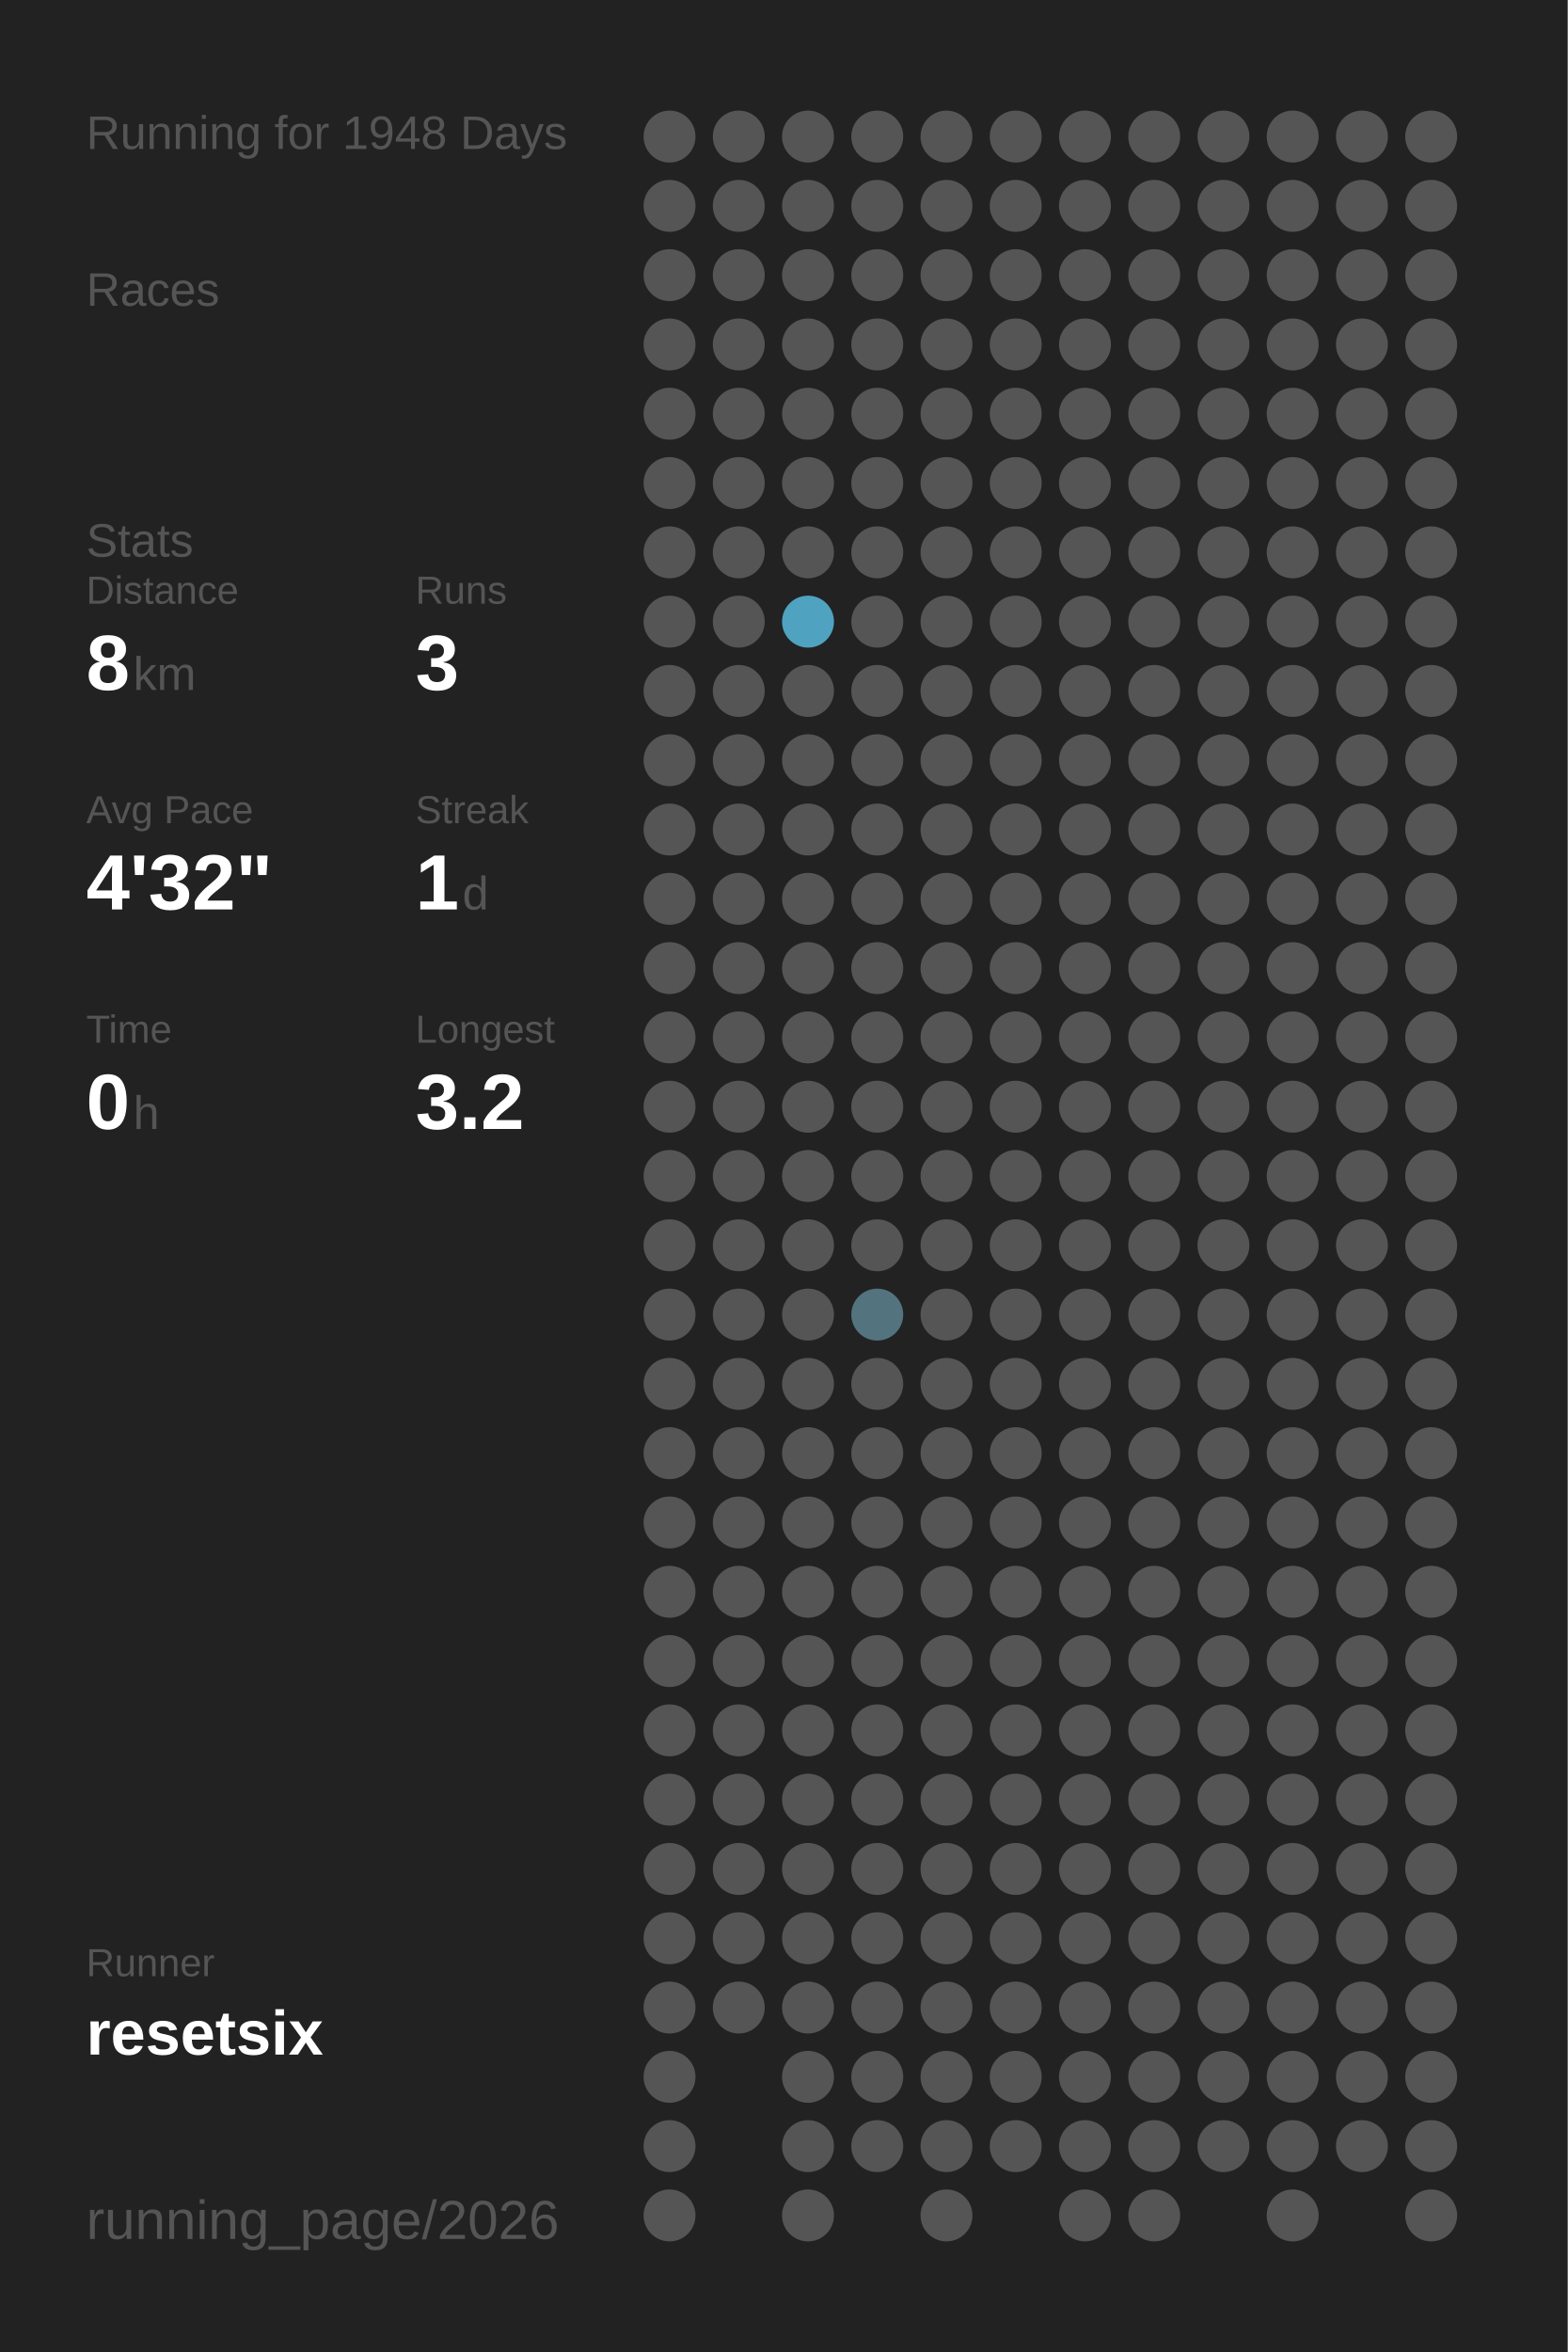
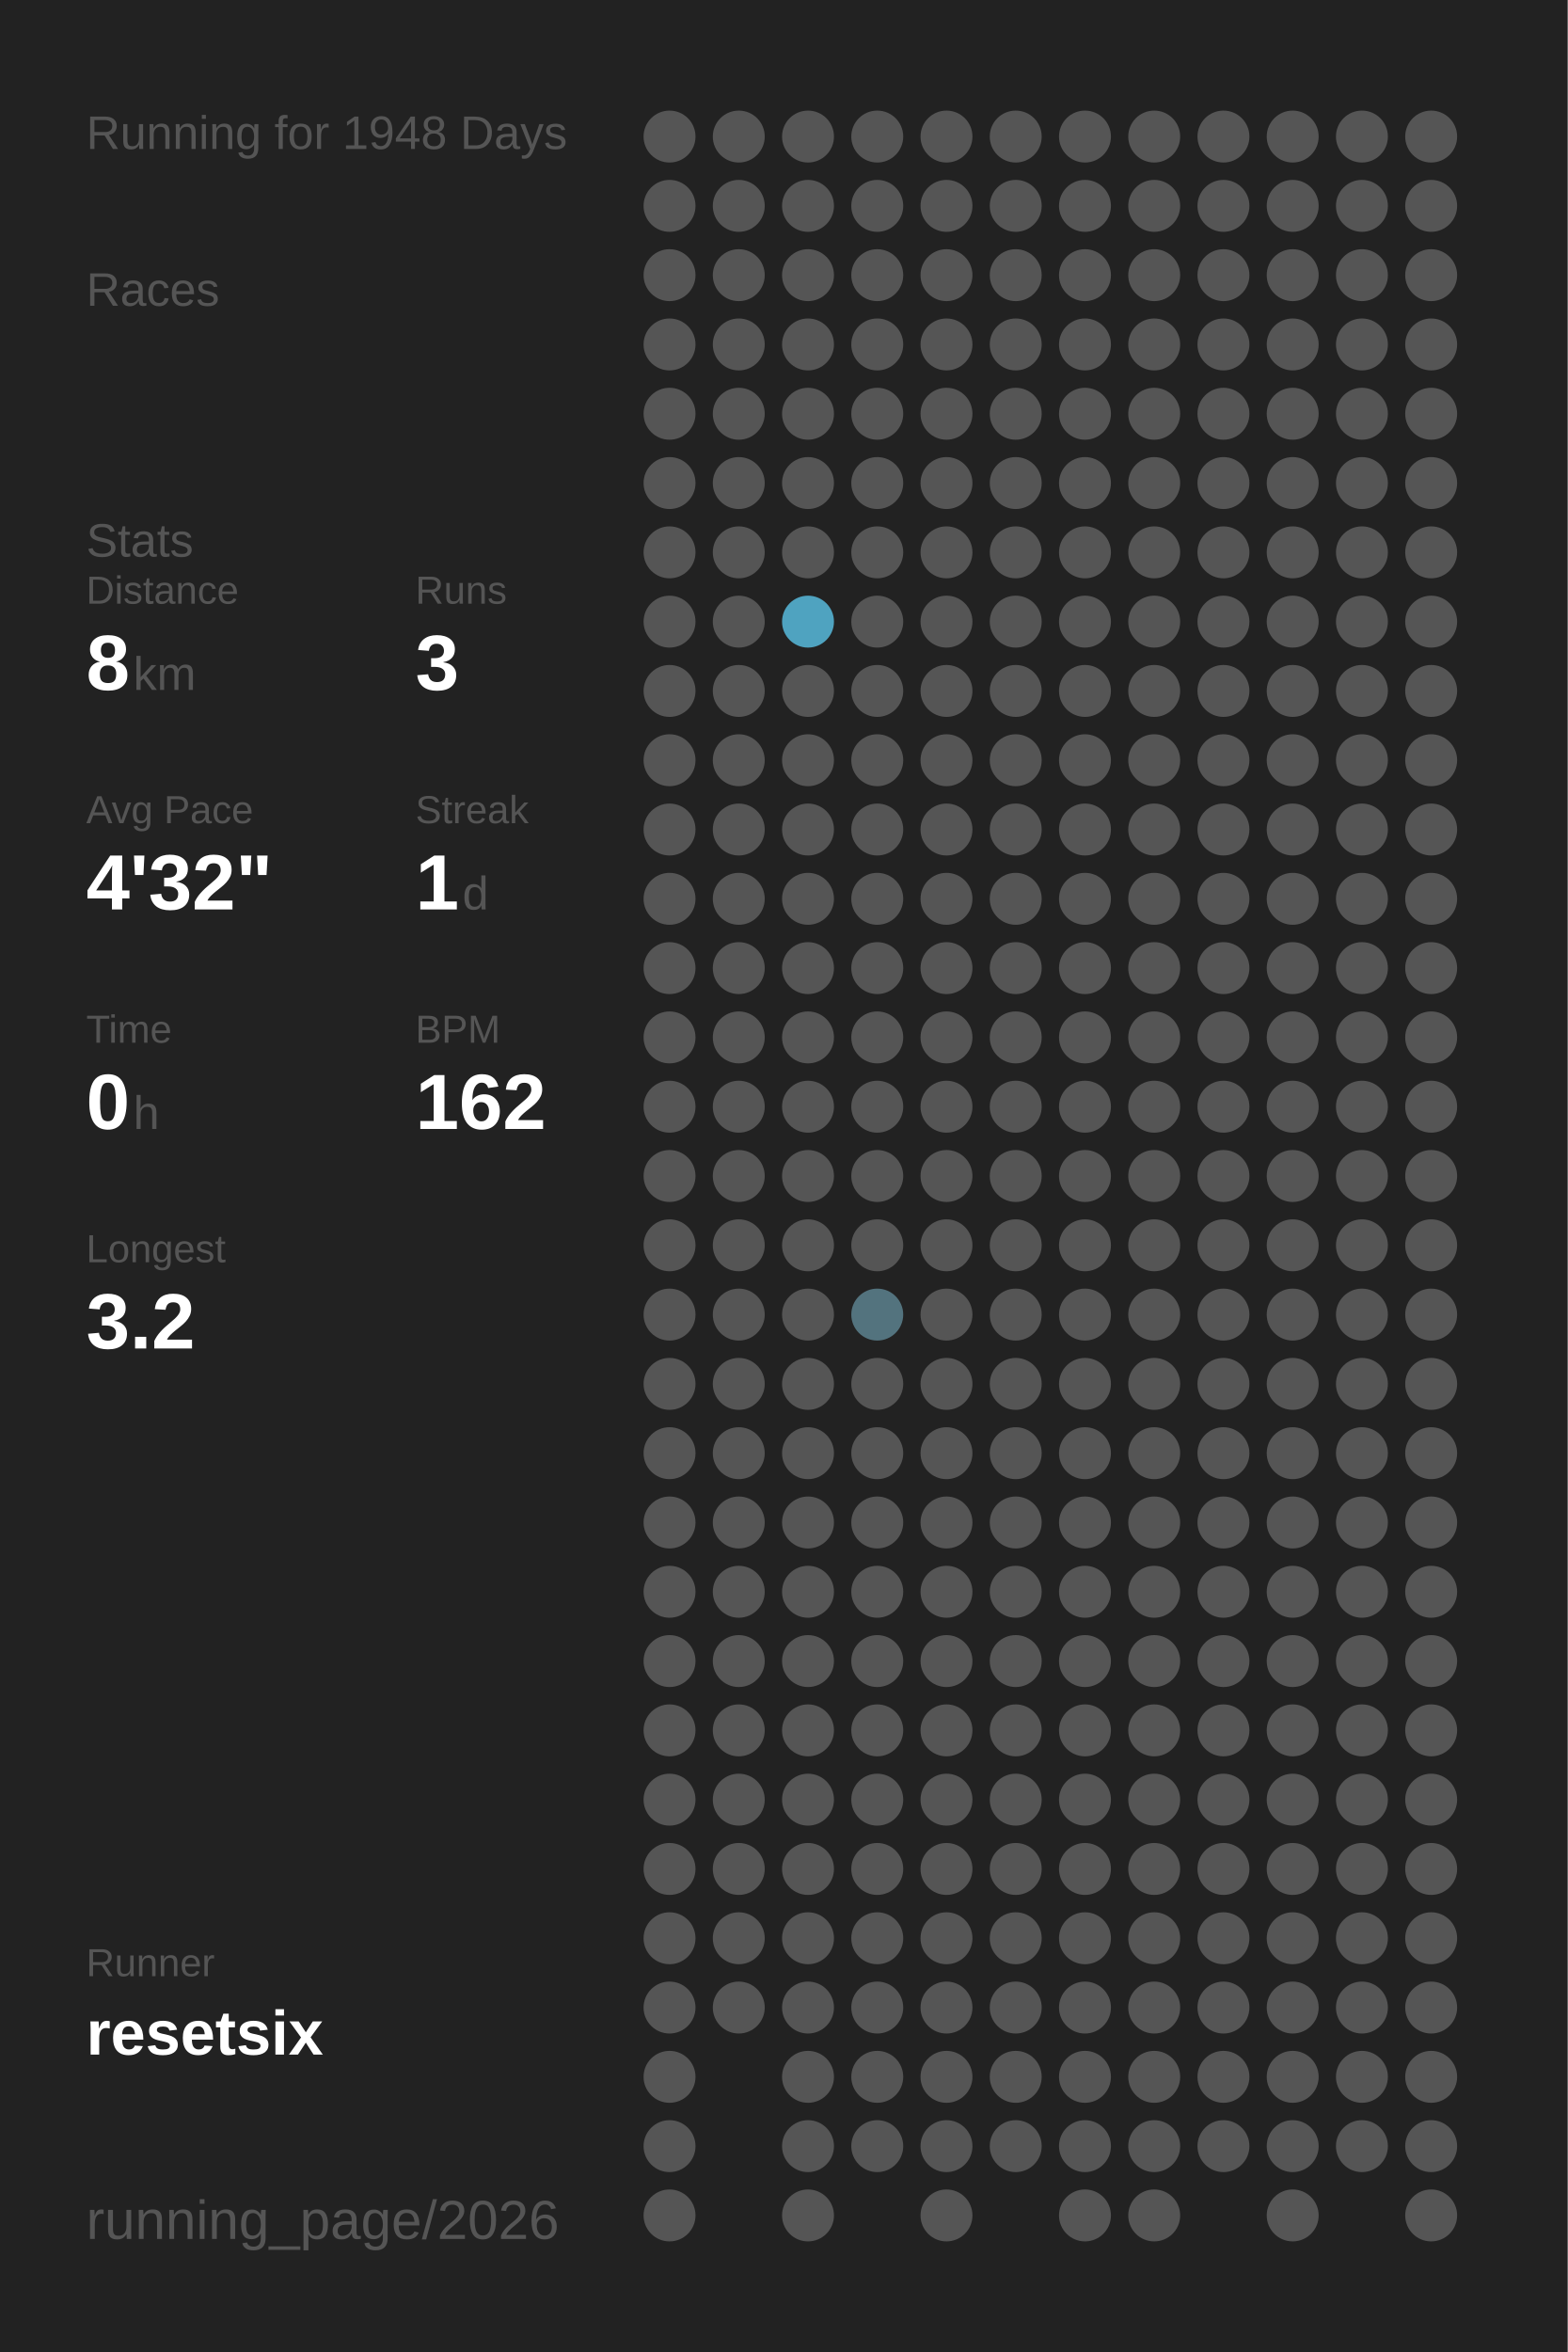
<svg xmlns="http://www.w3.org/2000/svg" baseProfile="full" height="300mm" version="1.1" viewBox="0,0,200,300" width="200mm">
  <defs />
  <rect fill="#222222" height="300" width="200" x="0" y="0" />
  <text fill="#555555" style="font-size:6px; font-family:Arial;" x="11" y="19">Running for 1948 Days</text>
  <text fill="#555555" style="font-size:6px; font-family:Arial;" x="11" y="39">Races</text>
  <text fill="#555555" style="font-size:6px; font-family:Arial;" x="11" y="71">Stats</text>
  <text fill="#555555" style="font-size:5px; font-family:Arial;" x="11" y="77">Distance</text>
  <text fill="#FFFFFF" style="font-size:10px; font-family:Arial; font-weight:bold;" x="11" y="88">8</text>
  <text fill="#555555" style="font-size:6px; font-family:Arial;" x="17" y="88">km</text>
  <text fill="#555555" style="font-size:5px; font-family:Arial;" x="53" y="77">Runs</text>
  <text fill="#FFFFFF" style="font-size:10px; font-family:Arial; font-weight:bold;" x="53" y="88">3</text>
  <text fill="#555555" style="font-size:5px; font-family:Arial;" x="11" y="105">Avg Pace</text>
  <text fill="#FFFFFF" style="font-size:10px; font-family:Arial; font-weight:bold;" x="11" y="116">4'32"</text>
  <text fill="#555555" style="font-size:5px; font-family:Arial;" x="53" y="105">Streak</text>
  <text fill="#FFFFFF" style="font-size:10px; font-family:Arial; font-weight:bold;" x="53" y="116">1</text>
  <text fill="#555555" style="font-size:6px; font-family:Arial;" x="59" y="116">d</text>
  <text fill="#555555" style="font-size:5px; font-family:Arial;" x="11" y="133">Time</text>
  <text fill="#FFFFFF" style="font-size:10px; font-family:Arial; font-weight:bold;" x="11" y="144">0</text>
  <text fill="#555555" style="font-size:6px; font-family:Arial;" x="17" y="144">h</text>
-   <text fill="#555555" style="font-size:5px; font-family:Arial;" x="53" y="133">Longest</text>
-   <text fill="#FFFFFF" style="font-size:10px; font-family:Arial; font-weight:bold;" x="53" y="144">3.2</text>
+   <text fill="#555555" style="font-size:5px; font-family:Arial;" x="53" y="133">BPM</text>
+   <text fill="#FFFFFF" style="font-size:10px; font-family:Arial; font-weight:bold;" x="53" y="144">162</text>
+   <text fill="#555555" style="font-size:5px; font-family:Arial;" x="11" y="161">Longest</text>
+   <text fill="#FFFFFF" style="font-size:10px; font-family:Arial; font-weight:bold;" x="11" y="172">3.2</text>
  <text fill="#555555" style="font-size:5px; font-family:Arial;" x="11" y="252.065">Runner</text>
  <text fill="#FFFFFF" style="font-size:8px; font-family:Arial; font-weight:bold;" x="11" y="262.065">resetsix</text>
  <text fill="#555555" style="font-size:7px; font-family:Arial;" x="11" y="285.581">running_page/2026</text>
  <circle cx="85.417" cy="17.419" fill="#555555" r="3.312" />
  <circle cx="85.417" cy="26.258" fill="#555555" r="3.312" />
  <circle cx="85.417" cy="35.097" fill="#555555" r="3.312" />
  <circle cx="85.417" cy="43.935" fill="#555555" r="3.312" />
  <circle cx="85.417" cy="52.774" fill="#555555" r="3.312" />
  <circle cx="85.417" cy="61.613" fill="#555555" r="3.312" />
  <circle cx="85.417" cy="70.452" fill="#555555" r="3.312" />
  <circle cx="85.417" cy="79.29" fill="#555555" r="3.312" />
  <circle cx="85.417" cy="88.129" fill="#555555" r="3.312" />
  <circle cx="85.417" cy="96.968" fill="#555555" r="3.312" />
  <circle cx="85.417" cy="105.806" fill="#555555" r="3.312" />
  <circle cx="85.417" cy="114.645" fill="#555555" r="3.312" />
  <circle cx="85.417" cy="123.484" fill="#555555" r="3.312" />
  <circle cx="85.417" cy="132.323" fill="#555555" r="3.312" />
  <circle cx="85.417" cy="141.161" fill="#555555" r="3.312" />
  <circle cx="85.417" cy="150" fill="#555555" r="3.312" />
  <circle cx="85.417" cy="158.839" fill="#555555" r="3.312" />
  <circle cx="85.417" cy="167.677" fill="#555555" r="3.312" />
  <circle cx="85.417" cy="176.516" fill="#555555" r="3.312" />
  <circle cx="85.417" cy="185.355" fill="#555555" r="3.312" />
  <circle cx="85.417" cy="194.194" fill="#555555" r="3.312" />
  <circle cx="85.417" cy="203.032" fill="#555555" r="3.312" />
  <circle cx="85.417" cy="211.871" fill="#555555" r="3.312" />
  <circle cx="85.417" cy="220.71" fill="#555555" r="3.312" />
  <circle cx="85.417" cy="229.548" fill="#555555" r="3.312" />
  <circle cx="85.417" cy="238.387" fill="#555555" r="3.312" />
  <circle cx="85.417" cy="247.226" fill="#555555" r="3.312" />
  <circle cx="85.417" cy="256.065" fill="#555555" r="3.312" />
  <circle cx="85.417" cy="264.903" fill="#555555" r="3.312" />
  <circle cx="85.417" cy="273.742" fill="#555555" r="3.312" />
  <circle cx="85.417" cy="282.581" fill="#555555" r="3.312" />
  <circle cx="94.25" cy="17.419" fill="#555555" r="3.312" />
  <circle cx="94.25" cy="26.258" fill="#555555" r="3.312" />
  <circle cx="94.25" cy="35.097" fill="#555555" r="3.312" />
  <circle cx="94.25" cy="43.935" fill="#555555" r="3.312" />
  <circle cx="94.25" cy="52.774" fill="#555555" r="3.312" />
  <circle cx="94.25" cy="61.613" fill="#555555" r="3.312" />
  <circle cx="94.25" cy="70.452" fill="#555555" r="3.312" />
  <circle cx="94.25" cy="79.29" fill="#555555" r="3.312" />
  <circle cx="94.25" cy="88.129" fill="#555555" r="3.312" />
  <circle cx="94.25" cy="96.968" fill="#555555" r="3.312" />
  <circle cx="94.25" cy="105.806" fill="#555555" r="3.312" />
  <circle cx="94.25" cy="114.645" fill="#555555" r="3.312" />
  <circle cx="94.25" cy="123.484" fill="#555555" r="3.312" />
  <circle cx="94.25" cy="132.323" fill="#555555" r="3.312" />
  <circle cx="94.25" cy="141.161" fill="#555555" r="3.312" />
  <circle cx="94.25" cy="150" fill="#555555" r="3.312" />
  <circle cx="94.25" cy="158.839" fill="#555555" r="3.312" />
  <circle cx="94.25" cy="167.677" fill="#555555" r="3.312" />
  <circle cx="94.25" cy="176.516" fill="#555555" r="3.312" />
  <circle cx="94.25" cy="185.355" fill="#555555" r="3.312" />
  <circle cx="94.25" cy="194.194" fill="#555555" r="3.312" />
  <circle cx="94.25" cy="203.032" fill="#555555" r="3.312" />
  <circle cx="94.25" cy="211.871" fill="#555555" r="3.312" />
  <circle cx="94.25" cy="220.71" fill="#555555" r="3.312" />
  <circle cx="94.25" cy="229.548" fill="#555555" r="3.312" />
  <circle cx="94.25" cy="238.387" fill="#555555" r="3.312" />
  <circle cx="94.25" cy="247.226" fill="#555555" r="3.312" />
  <circle cx="94.25" cy="256.065" fill="#555555" r="3.312" />
  <circle cx="103.083" cy="17.419" fill="#555555" r="3.312" />
  <circle cx="103.083" cy="26.258" fill="#555555" r="3.312" />
  <circle cx="103.083" cy="35.097" fill="#555555" r="3.312" />
  <circle cx="103.083" cy="43.935" fill="#555555" r="3.312" />
  <circle cx="103.083" cy="52.774" fill="#555555" r="3.312" />
  <circle cx="103.083" cy="61.613" fill="#555555" r="3.312" />
  <circle cx="103.083" cy="70.452" fill="#555555" r="3.312" />
  <circle cx="103.083" cy="79.29" fill="#4fa3c0" r="3.312" />
  <circle cx="103.083" cy="88.129" fill="#555555" r="3.312" />
  <circle cx="103.083" cy="96.968" fill="#555555" r="3.312" />
  <circle cx="103.083" cy="105.806" fill="#555555" r="3.312" />
  <circle cx="103.083" cy="114.645" fill="#555555" r="3.312" />
  <circle cx="103.083" cy="123.484" fill="#555555" r="3.312" />
  <circle cx="103.083" cy="132.323" fill="#555555" r="3.312" />
  <circle cx="103.083" cy="141.161" fill="#555555" r="3.312" />
  <circle cx="103.083" cy="150" fill="#555555" r="3.312" />
  <circle cx="103.083" cy="158.839" fill="#555555" r="3.312" />
  <circle cx="103.083" cy="167.677" fill="#555555" r="3.312" />
  <circle cx="103.083" cy="176.516" fill="#555555" r="3.312" />
  <circle cx="103.083" cy="185.355" fill="#555555" r="3.312" />
  <circle cx="103.083" cy="194.194" fill="#555555" r="3.312" />
  <circle cx="103.083" cy="203.032" fill="#555555" r="3.312" />
  <circle cx="103.083" cy="211.871" fill="#555555" r="3.312" />
  <circle cx="103.083" cy="220.71" fill="#555555" r="3.312" />
  <circle cx="103.083" cy="229.548" fill="#555555" r="3.312" />
  <circle cx="103.083" cy="238.387" fill="#555555" r="3.312" />
  <circle cx="103.083" cy="247.226" fill="#555555" r="3.312" />
  <circle cx="103.083" cy="256.065" fill="#555555" r="3.312" />
  <circle cx="103.083" cy="264.903" fill="#555555" r="3.312" />
  <circle cx="103.083" cy="273.742" fill="#555555" r="3.312" />
  <circle cx="103.083" cy="282.581" fill="#555555" r="3.312" />
  <circle cx="111.917" cy="17.419" fill="#555555" r="3.312" />
  <circle cx="111.917" cy="26.258" fill="#555555" r="3.312" />
  <circle cx="111.917" cy="35.097" fill="#555555" r="3.312" />
  <circle cx="111.917" cy="43.935" fill="#555555" r="3.312" />
  <circle cx="111.917" cy="52.774" fill="#555555" r="3.312" />
  <circle cx="111.917" cy="61.613" fill="#555555" r="3.312" />
  <circle cx="111.917" cy="70.452" fill="#555555" r="3.312" />
  <circle cx="111.917" cy="79.29" fill="#555555" r="3.312" />
  <circle cx="111.917" cy="88.129" fill="#555555" r="3.312" />
  <circle cx="111.917" cy="96.968" fill="#555555" r="3.312" />
  <circle cx="111.917" cy="105.806" fill="#555555" r="3.312" />
  <circle cx="111.917" cy="114.645" fill="#555555" r="3.312" />
  <circle cx="111.917" cy="123.484" fill="#555555" r="3.312" />
  <circle cx="111.917" cy="132.323" fill="#555555" r="3.312" />
  <circle cx="111.917" cy="141.161" fill="#555555" r="3.312" />
  <circle cx="111.917" cy="150" fill="#555555" r="3.312" />
  <circle cx="111.917" cy="158.839" fill="#555555" r="3.312" />
  <circle cx="111.917" cy="167.677" fill="#53737e" r="3.312" />
  <circle cx="111.917" cy="176.516" fill="#555555" r="3.312" />
  <circle cx="111.917" cy="185.355" fill="#555555" r="3.312" />
  <circle cx="111.917" cy="194.194" fill="#555555" r="3.312" />
  <circle cx="111.917" cy="203.032" fill="#555555" r="3.312" />
  <circle cx="111.917" cy="211.871" fill="#555555" r="3.312" />
  <circle cx="111.917" cy="220.71" fill="#555555" r="3.312" />
  <circle cx="111.917" cy="229.548" fill="#555555" r="3.312" />
  <circle cx="111.917" cy="238.387" fill="#555555" r="3.312" />
  <circle cx="111.917" cy="247.226" fill="#555555" r="3.312" />
  <circle cx="111.917" cy="256.065" fill="#555555" r="3.312" />
  <circle cx="111.917" cy="264.903" fill="#555555" r="3.312" />
  <circle cx="111.917" cy="273.742" fill="#555555" r="3.312" />
  <circle cx="120.75" cy="17.419" fill="#555555" r="3.312" />
  <circle cx="120.75" cy="26.258" fill="#555555" r="3.312" />
  <circle cx="120.75" cy="35.097" fill="#555555" r="3.312" />
  <circle cx="120.75" cy="43.935" fill="#555555" r="3.312" />
  <circle cx="120.75" cy="52.774" fill="#555555" r="3.312" />
  <circle cx="120.75" cy="61.613" fill="#555555" r="3.312" />
  <circle cx="120.75" cy="70.452" fill="#555555" r="3.312" />
  <circle cx="120.75" cy="79.29" fill="#555555" r="3.312" />
  <circle cx="120.75" cy="88.129" fill="#555555" r="3.312" />
  <circle cx="120.75" cy="96.968" fill="#555555" r="3.312" />
  <circle cx="120.75" cy="105.806" fill="#555555" r="3.312" />
  <circle cx="120.75" cy="114.645" fill="#555555" r="3.312" />
  <circle cx="120.75" cy="123.484" fill="#555555" r="3.312" />
  <circle cx="120.75" cy="132.323" fill="#555555" r="3.312" />
  <circle cx="120.75" cy="141.161" fill="#555555" r="3.312" />
  <circle cx="120.75" cy="150" fill="#555555" r="3.312" />
  <circle cx="120.75" cy="158.839" fill="#555555" r="3.312" />
  <circle cx="120.75" cy="167.677" fill="#555555" r="3.312" />
  <circle cx="120.75" cy="176.516" fill="#555555" r="3.312" />
  <circle cx="120.75" cy="185.355" fill="#555555" r="3.312" />
  <circle cx="120.75" cy="194.194" fill="#555555" r="3.312" />
  <circle cx="120.75" cy="203.032" fill="#555555" r="3.312" />
  <circle cx="120.75" cy="211.871" fill="#555555" r="3.312" />
  <circle cx="120.75" cy="220.71" fill="#555555" r="3.312" />
  <circle cx="120.75" cy="229.548" fill="#555555" r="3.312" />
  <circle cx="120.75" cy="238.387" fill="#555555" r="3.312" />
  <circle cx="120.75" cy="247.226" fill="#555555" r="3.312" />
  <circle cx="120.75" cy="256.065" fill="#555555" r="3.312" />
  <circle cx="120.75" cy="264.903" fill="#555555" r="3.312" />
  <circle cx="120.75" cy="273.742" fill="#555555" r="3.312" />
  <circle cx="120.75" cy="282.581" fill="#555555" r="3.312" />
  <circle cx="129.583" cy="17.419" fill="#555555" r="3.312" />
  <circle cx="129.583" cy="26.258" fill="#555555" r="3.312" />
  <circle cx="129.583" cy="35.097" fill="#555555" r="3.312" />
  <circle cx="129.583" cy="43.935" fill="#555555" r="3.312" />
  <circle cx="129.583" cy="52.774" fill="#555555" r="3.312" />
  <circle cx="129.583" cy="61.613" fill="#555555" r="3.312" />
  <circle cx="129.583" cy="70.452" fill="#555555" r="3.312" />
  <circle cx="129.583" cy="79.29" fill="#555555" r="3.312" />
  <circle cx="129.583" cy="88.129" fill="#555555" r="3.312" />
  <circle cx="129.583" cy="96.968" fill="#555555" r="3.312" />
  <circle cx="129.583" cy="105.806" fill="#555555" r="3.312" />
  <circle cx="129.583" cy="114.645" fill="#555555" r="3.312" />
  <circle cx="129.583" cy="123.484" fill="#555555" r="3.312" />
  <circle cx="129.583" cy="132.323" fill="#555555" r="3.312" />
  <circle cx="129.583" cy="141.161" fill="#555555" r="3.312" />
  <circle cx="129.583" cy="150" fill="#555555" r="3.312" />
  <circle cx="129.583" cy="158.839" fill="#555555" r="3.312" />
  <circle cx="129.583" cy="167.677" fill="#555555" r="3.312" />
  <circle cx="129.583" cy="176.516" fill="#555555" r="3.312" />
  <circle cx="129.583" cy="185.355" fill="#555555" r="3.312" />
  <circle cx="129.583" cy="194.194" fill="#555555" r="3.312" />
  <circle cx="129.583" cy="203.032" fill="#555555" r="3.312" />
  <circle cx="129.583" cy="211.871" fill="#555555" r="3.312" />
  <circle cx="129.583" cy="220.71" fill="#555555" r="3.312" />
  <circle cx="129.583" cy="229.548" fill="#555555" r="3.312" />
  <circle cx="129.583" cy="238.387" fill="#555555" r="3.312" />
  <circle cx="129.583" cy="247.226" fill="#555555" r="3.312" />
  <circle cx="129.583" cy="256.065" fill="#555555" r="3.312" />
  <circle cx="129.583" cy="264.903" fill="#555555" r="3.312" />
  <circle cx="129.583" cy="273.742" fill="#555555" r="3.312" />
  <circle cx="138.417" cy="17.419" fill="#555555" r="3.312" />
  <circle cx="138.417" cy="26.258" fill="#555555" r="3.312" />
  <circle cx="138.417" cy="35.097" fill="#555555" r="3.312" />
  <circle cx="138.417" cy="43.935" fill="#555555" r="3.312" />
  <circle cx="138.417" cy="52.774" fill="#555555" r="3.312" />
  <circle cx="138.417" cy="61.613" fill="#555555" r="3.312" />
  <circle cx="138.417" cy="70.452" fill="#555555" r="3.312" />
  <circle cx="138.417" cy="79.29" fill="#555555" r="3.312" />
  <circle cx="138.417" cy="88.129" fill="#555555" r="3.312" />
  <circle cx="138.417" cy="96.968" fill="#555555" r="3.312" />
  <circle cx="138.417" cy="105.806" fill="#555555" r="3.312" />
  <circle cx="138.417" cy="114.645" fill="#555555" r="3.312" />
  <circle cx="138.417" cy="123.484" fill="#555555" r="3.312" />
  <circle cx="138.417" cy="132.323" fill="#555555" r="3.312" />
  <circle cx="138.417" cy="141.161" fill="#555555" r="3.312" />
  <circle cx="138.417" cy="150" fill="#555555" r="3.312" />
  <circle cx="138.417" cy="158.839" fill="#555555" r="3.312" />
  <circle cx="138.417" cy="167.677" fill="#555555" r="3.312" />
  <circle cx="138.417" cy="176.516" fill="#555555" r="3.312" />
  <circle cx="138.417" cy="185.355" fill="#555555" r="3.312" />
  <circle cx="138.417" cy="194.194" fill="#555555" r="3.312" />
  <circle cx="138.417" cy="203.032" fill="#555555" r="3.312" />
  <circle cx="138.417" cy="211.871" fill="#555555" r="3.312" />
  <circle cx="138.417" cy="220.71" fill="#555555" r="3.312" />
  <circle cx="138.417" cy="229.548" fill="#555555" r="3.312" />
  <circle cx="138.417" cy="238.387" fill="#555555" r="3.312" />
  <circle cx="138.417" cy="247.226" fill="#555555" r="3.312" />
  <circle cx="138.417" cy="256.065" fill="#555555" r="3.312" />
  <circle cx="138.417" cy="264.903" fill="#555555" r="3.312" />
  <circle cx="138.417" cy="273.742" fill="#555555" r="3.312" />
  <circle cx="138.417" cy="282.581" fill="#555555" r="3.312" />
  <circle cx="147.25" cy="17.419" fill="#555555" r="3.312" />
  <circle cx="147.25" cy="26.258" fill="#555555" r="3.312" />
  <circle cx="147.25" cy="35.097" fill="#555555" r="3.312" />
  <circle cx="147.25" cy="43.935" fill="#555555" r="3.312" />
  <circle cx="147.25" cy="52.774" fill="#555555" r="3.312" />
  <circle cx="147.25" cy="61.613" fill="#555555" r="3.312" />
  <circle cx="147.25" cy="70.452" fill="#555555" r="3.312" />
  <circle cx="147.25" cy="79.29" fill="#555555" r="3.312" />
  <circle cx="147.25" cy="88.129" fill="#555555" r="3.312" />
  <circle cx="147.25" cy="96.968" fill="#555555" r="3.312" />
  <circle cx="147.25" cy="105.806" fill="#555555" r="3.312" />
  <circle cx="147.25" cy="114.645" fill="#555555" r="3.312" />
  <circle cx="147.25" cy="123.484" fill="#555555" r="3.312" />
  <circle cx="147.25" cy="132.323" fill="#555555" r="3.312" />
  <circle cx="147.25" cy="141.161" fill="#555555" r="3.312" />
  <circle cx="147.25" cy="150" fill="#555555" r="3.312" />
  <circle cx="147.25" cy="158.839" fill="#555555" r="3.312" />
  <circle cx="147.25" cy="167.677" fill="#555555" r="3.312" />
  <circle cx="147.25" cy="176.516" fill="#555555" r="3.312" />
  <circle cx="147.25" cy="185.355" fill="#555555" r="3.312" />
  <circle cx="147.25" cy="194.194" fill="#555555" r="3.312" />
  <circle cx="147.25" cy="203.032" fill="#555555" r="3.312" />
  <circle cx="147.25" cy="211.871" fill="#555555" r="3.312" />
  <circle cx="147.25" cy="220.71" fill="#555555" r="3.312" />
  <circle cx="147.25" cy="229.548" fill="#555555" r="3.312" />
  <circle cx="147.25" cy="238.387" fill="#555555" r="3.312" />
  <circle cx="147.25" cy="247.226" fill="#555555" r="3.312" />
  <circle cx="147.25" cy="256.065" fill="#555555" r="3.312" />
  <circle cx="147.25" cy="264.903" fill="#555555" r="3.312" />
  <circle cx="147.25" cy="273.742" fill="#555555" r="3.312" />
  <circle cx="147.25" cy="282.581" fill="#555555" r="3.312" />
  <circle cx="156.083" cy="17.419" fill="#555555" r="3.312" />
  <circle cx="156.083" cy="26.258" fill="#555555" r="3.312" />
  <circle cx="156.083" cy="35.097" fill="#555555" r="3.312" />
  <circle cx="156.083" cy="43.935" fill="#555555" r="3.312" />
  <circle cx="156.083" cy="52.774" fill="#555555" r="3.312" />
  <circle cx="156.083" cy="61.613" fill="#555555" r="3.312" />
  <circle cx="156.083" cy="70.452" fill="#555555" r="3.312" />
  <circle cx="156.083" cy="79.29" fill="#555555" r="3.312" />
  <circle cx="156.083" cy="88.129" fill="#555555" r="3.312" />
  <circle cx="156.083" cy="96.968" fill="#555555" r="3.312" />
  <circle cx="156.083" cy="105.806" fill="#555555" r="3.312" />
  <circle cx="156.083" cy="114.645" fill="#555555" r="3.312" />
  <circle cx="156.083" cy="123.484" fill="#555555" r="3.312" />
  <circle cx="156.083" cy="132.323" fill="#555555" r="3.312" />
  <circle cx="156.083" cy="141.161" fill="#555555" r="3.312" />
  <circle cx="156.083" cy="150" fill="#555555" r="3.312" />
  <circle cx="156.083" cy="158.839" fill="#555555" r="3.312" />
  <circle cx="156.083" cy="167.677" fill="#555555" r="3.312" />
  <circle cx="156.083" cy="176.516" fill="#555555" r="3.312" />
  <circle cx="156.083" cy="185.355" fill="#555555" r="3.312" />
  <circle cx="156.083" cy="194.194" fill="#555555" r="3.312" />
  <circle cx="156.083" cy="203.032" fill="#555555" r="3.312" />
  <circle cx="156.083" cy="211.871" fill="#555555" r="3.312" />
  <circle cx="156.083" cy="220.71" fill="#555555" r="3.312" />
  <circle cx="156.083" cy="229.548" fill="#555555" r="3.312" />
  <circle cx="156.083" cy="238.387" fill="#555555" r="3.312" />
  <circle cx="156.083" cy="247.226" fill="#555555" r="3.312" />
  <circle cx="156.083" cy="256.065" fill="#555555" r="3.312" />
  <circle cx="156.083" cy="264.903" fill="#555555" r="3.312" />
  <circle cx="156.083" cy="273.742" fill="#555555" r="3.312" />
  <circle cx="164.917" cy="17.419" fill="#555555" r="3.312" />
  <circle cx="164.917" cy="26.258" fill="#555555" r="3.312" />
  <circle cx="164.917" cy="35.097" fill="#555555" r="3.312" />
  <circle cx="164.917" cy="43.935" fill="#555555" r="3.312" />
  <circle cx="164.917" cy="52.774" fill="#555555" r="3.312" />
  <circle cx="164.917" cy="61.613" fill="#555555" r="3.312" />
  <circle cx="164.917" cy="70.452" fill="#555555" r="3.312" />
  <circle cx="164.917" cy="79.29" fill="#555555" r="3.312" />
  <circle cx="164.917" cy="88.129" fill="#555555" r="3.312" />
  <circle cx="164.917" cy="96.968" fill="#555555" r="3.312" />
  <circle cx="164.917" cy="105.806" fill="#555555" r="3.312" />
  <circle cx="164.917" cy="114.645" fill="#555555" r="3.312" />
  <circle cx="164.917" cy="123.484" fill="#555555" r="3.312" />
  <circle cx="164.917" cy="132.323" fill="#555555" r="3.312" />
  <circle cx="164.917" cy="141.161" fill="#555555" r="3.312" />
  <circle cx="164.917" cy="150" fill="#555555" r="3.312" />
  <circle cx="164.917" cy="158.839" fill="#555555" r="3.312" />
  <circle cx="164.917" cy="167.677" fill="#555555" r="3.312" />
  <circle cx="164.917" cy="176.516" fill="#555555" r="3.312" />
  <circle cx="164.917" cy="185.355" fill="#555555" r="3.312" />
  <circle cx="164.917" cy="194.194" fill="#555555" r="3.312" />
  <circle cx="164.917" cy="203.032" fill="#555555" r="3.312" />
  <circle cx="164.917" cy="211.871" fill="#555555" r="3.312" />
  <circle cx="164.917" cy="220.71" fill="#555555" r="3.312" />
  <circle cx="164.917" cy="229.548" fill="#555555" r="3.312" />
  <circle cx="164.917" cy="238.387" fill="#555555" r="3.312" />
  <circle cx="164.917" cy="247.226" fill="#555555" r="3.312" />
  <circle cx="164.917" cy="256.065" fill="#555555" r="3.312" />
  <circle cx="164.917" cy="264.903" fill="#555555" r="3.312" />
  <circle cx="164.917" cy="273.742" fill="#555555" r="3.312" />
  <circle cx="164.917" cy="282.581" fill="#555555" r="3.312" />
  <circle cx="173.75" cy="17.419" fill="#555555" r="3.312" />
  <circle cx="173.75" cy="26.258" fill="#555555" r="3.312" />
  <circle cx="173.75" cy="35.097" fill="#555555" r="3.312" />
  <circle cx="173.75" cy="43.935" fill="#555555" r="3.312" />
  <circle cx="173.75" cy="52.774" fill="#555555" r="3.312" />
  <circle cx="173.75" cy="61.613" fill="#555555" r="3.312" />
  <circle cx="173.75" cy="70.452" fill="#555555" r="3.312" />
  <circle cx="173.75" cy="79.29" fill="#555555" r="3.312" />
  <circle cx="173.75" cy="88.129" fill="#555555" r="3.312" />
  <circle cx="173.75" cy="96.968" fill="#555555" r="3.312" />
  <circle cx="173.75" cy="105.806" fill="#555555" r="3.312" />
  <circle cx="173.75" cy="114.645" fill="#555555" r="3.312" />
  <circle cx="173.75" cy="123.484" fill="#555555" r="3.312" />
  <circle cx="173.75" cy="132.323" fill="#555555" r="3.312" />
  <circle cx="173.75" cy="141.161" fill="#555555" r="3.312" />
  <circle cx="173.75" cy="150" fill="#555555" r="3.312" />
  <circle cx="173.75" cy="158.839" fill="#555555" r="3.312" />
  <circle cx="173.75" cy="167.677" fill="#555555" r="3.312" />
  <circle cx="173.75" cy="176.516" fill="#555555" r="3.312" />
  <circle cx="173.75" cy="185.355" fill="#555555" r="3.312" />
  <circle cx="173.75" cy="194.194" fill="#555555" r="3.312" />
  <circle cx="173.75" cy="203.032" fill="#555555" r="3.312" />
  <circle cx="173.75" cy="211.871" fill="#555555" r="3.312" />
  <circle cx="173.75" cy="220.71" fill="#555555" r="3.312" />
  <circle cx="173.75" cy="229.548" fill="#555555" r="3.312" />
  <circle cx="173.75" cy="238.387" fill="#555555" r="3.312" />
  <circle cx="173.75" cy="247.226" fill="#555555" r="3.312" />
  <circle cx="173.75" cy="256.065" fill="#555555" r="3.312" />
  <circle cx="173.75" cy="264.903" fill="#555555" r="3.312" />
  <circle cx="173.75" cy="273.742" fill="#555555" r="3.312" />
  <circle cx="182.583" cy="17.419" fill="#555555" r="3.312" />
  <circle cx="182.583" cy="26.258" fill="#555555" r="3.312" />
  <circle cx="182.583" cy="35.097" fill="#555555" r="3.312" />
  <circle cx="182.583" cy="43.935" fill="#555555" r="3.312" />
  <circle cx="182.583" cy="52.774" fill="#555555" r="3.312" />
  <circle cx="182.583" cy="61.613" fill="#555555" r="3.312" />
  <circle cx="182.583" cy="70.452" fill="#555555" r="3.312" />
  <circle cx="182.583" cy="79.29" fill="#555555" r="3.312" />
  <circle cx="182.583" cy="88.129" fill="#555555" r="3.312" />
  <circle cx="182.583" cy="96.968" fill="#555555" r="3.312" />
  <circle cx="182.583" cy="105.806" fill="#555555" r="3.312" />
  <circle cx="182.583" cy="114.645" fill="#555555" r="3.312" />
  <circle cx="182.583" cy="123.484" fill="#555555" r="3.312" />
  <circle cx="182.583" cy="132.323" fill="#555555" r="3.312" />
  <circle cx="182.583" cy="141.161" fill="#555555" r="3.312" />
  <circle cx="182.583" cy="150" fill="#555555" r="3.312" />
  <circle cx="182.583" cy="158.839" fill="#555555" r="3.312" />
  <circle cx="182.583" cy="167.677" fill="#555555" r="3.312" />
  <circle cx="182.583" cy="176.516" fill="#555555" r="3.312" />
  <circle cx="182.583" cy="185.355" fill="#555555" r="3.312" />
  <circle cx="182.583" cy="194.194" fill="#555555" r="3.312" />
  <circle cx="182.583" cy="203.032" fill="#555555" r="3.312" />
  <circle cx="182.583" cy="211.871" fill="#555555" r="3.312" />
  <circle cx="182.583" cy="220.71" fill="#555555" r="3.312" />
  <circle cx="182.583" cy="229.548" fill="#555555" r="3.312" />
  <circle cx="182.583" cy="238.387" fill="#555555" r="3.312" />
  <circle cx="182.583" cy="247.226" fill="#555555" r="3.312" />
  <circle cx="182.583" cy="256.065" fill="#555555" r="3.312" />
  <circle cx="182.583" cy="264.903" fill="#555555" r="3.312" />
  <circle cx="182.583" cy="273.742" fill="#555555" r="3.312" />
  <circle cx="182.583" cy="282.581" fill="#555555" r="3.312" />
</svg>
